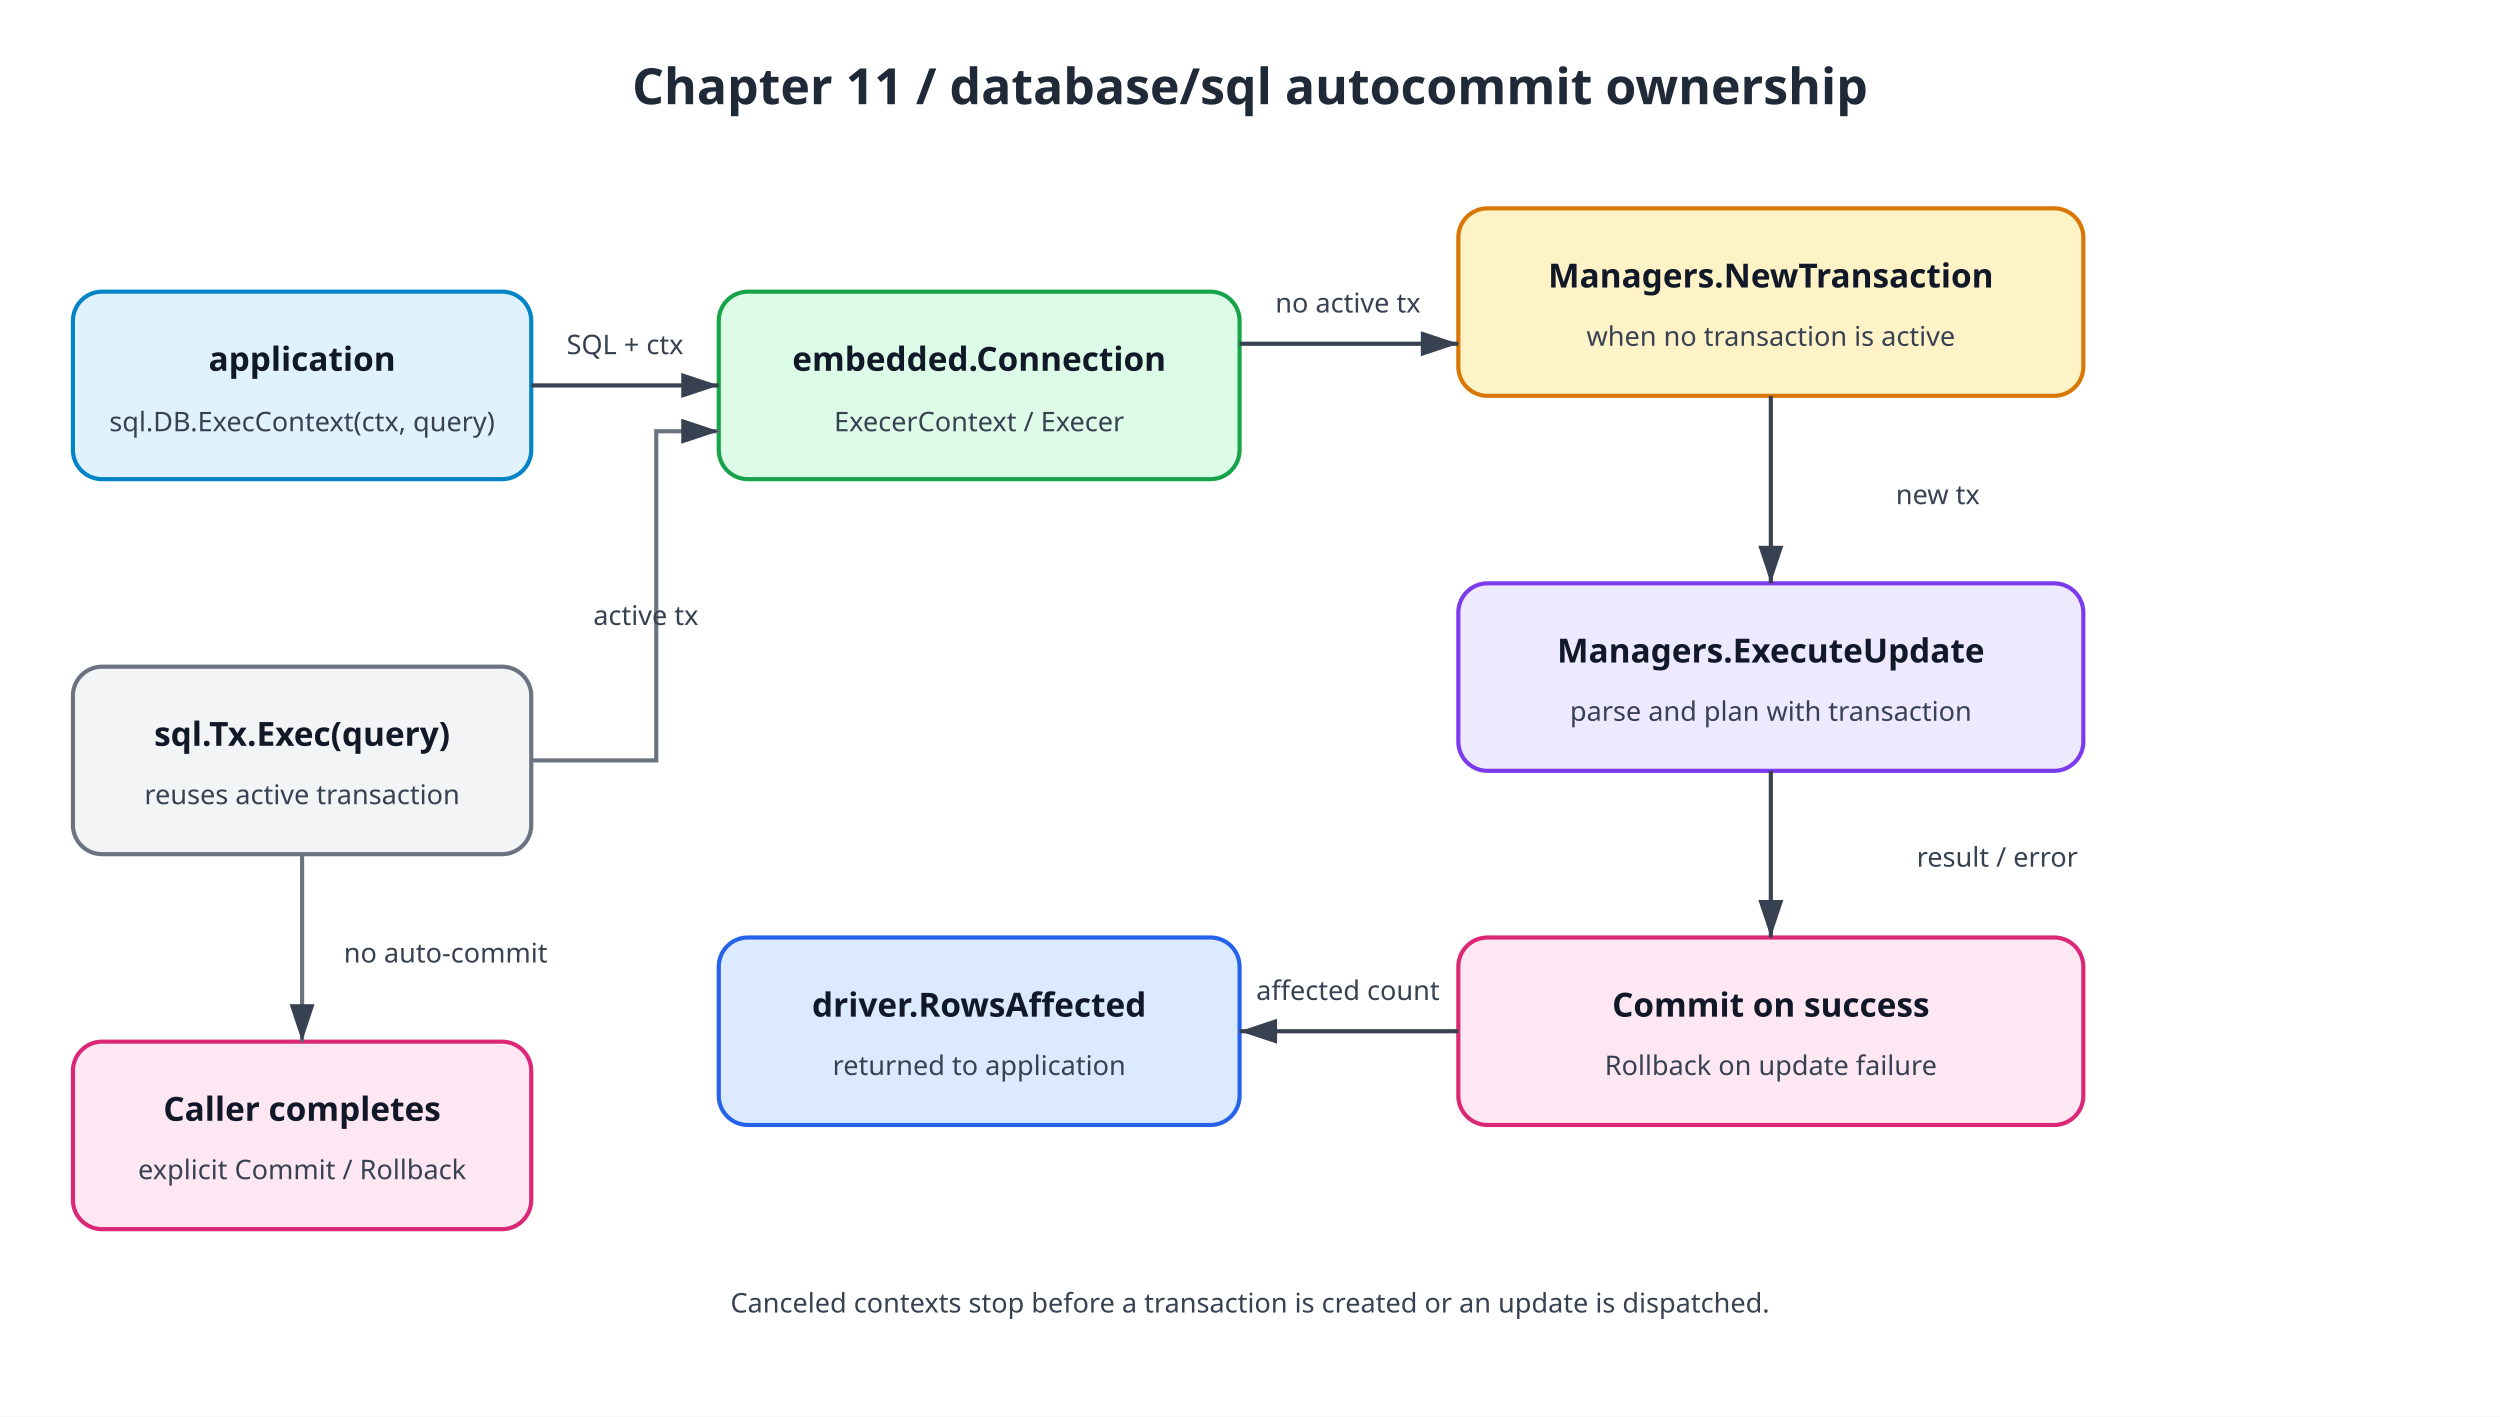
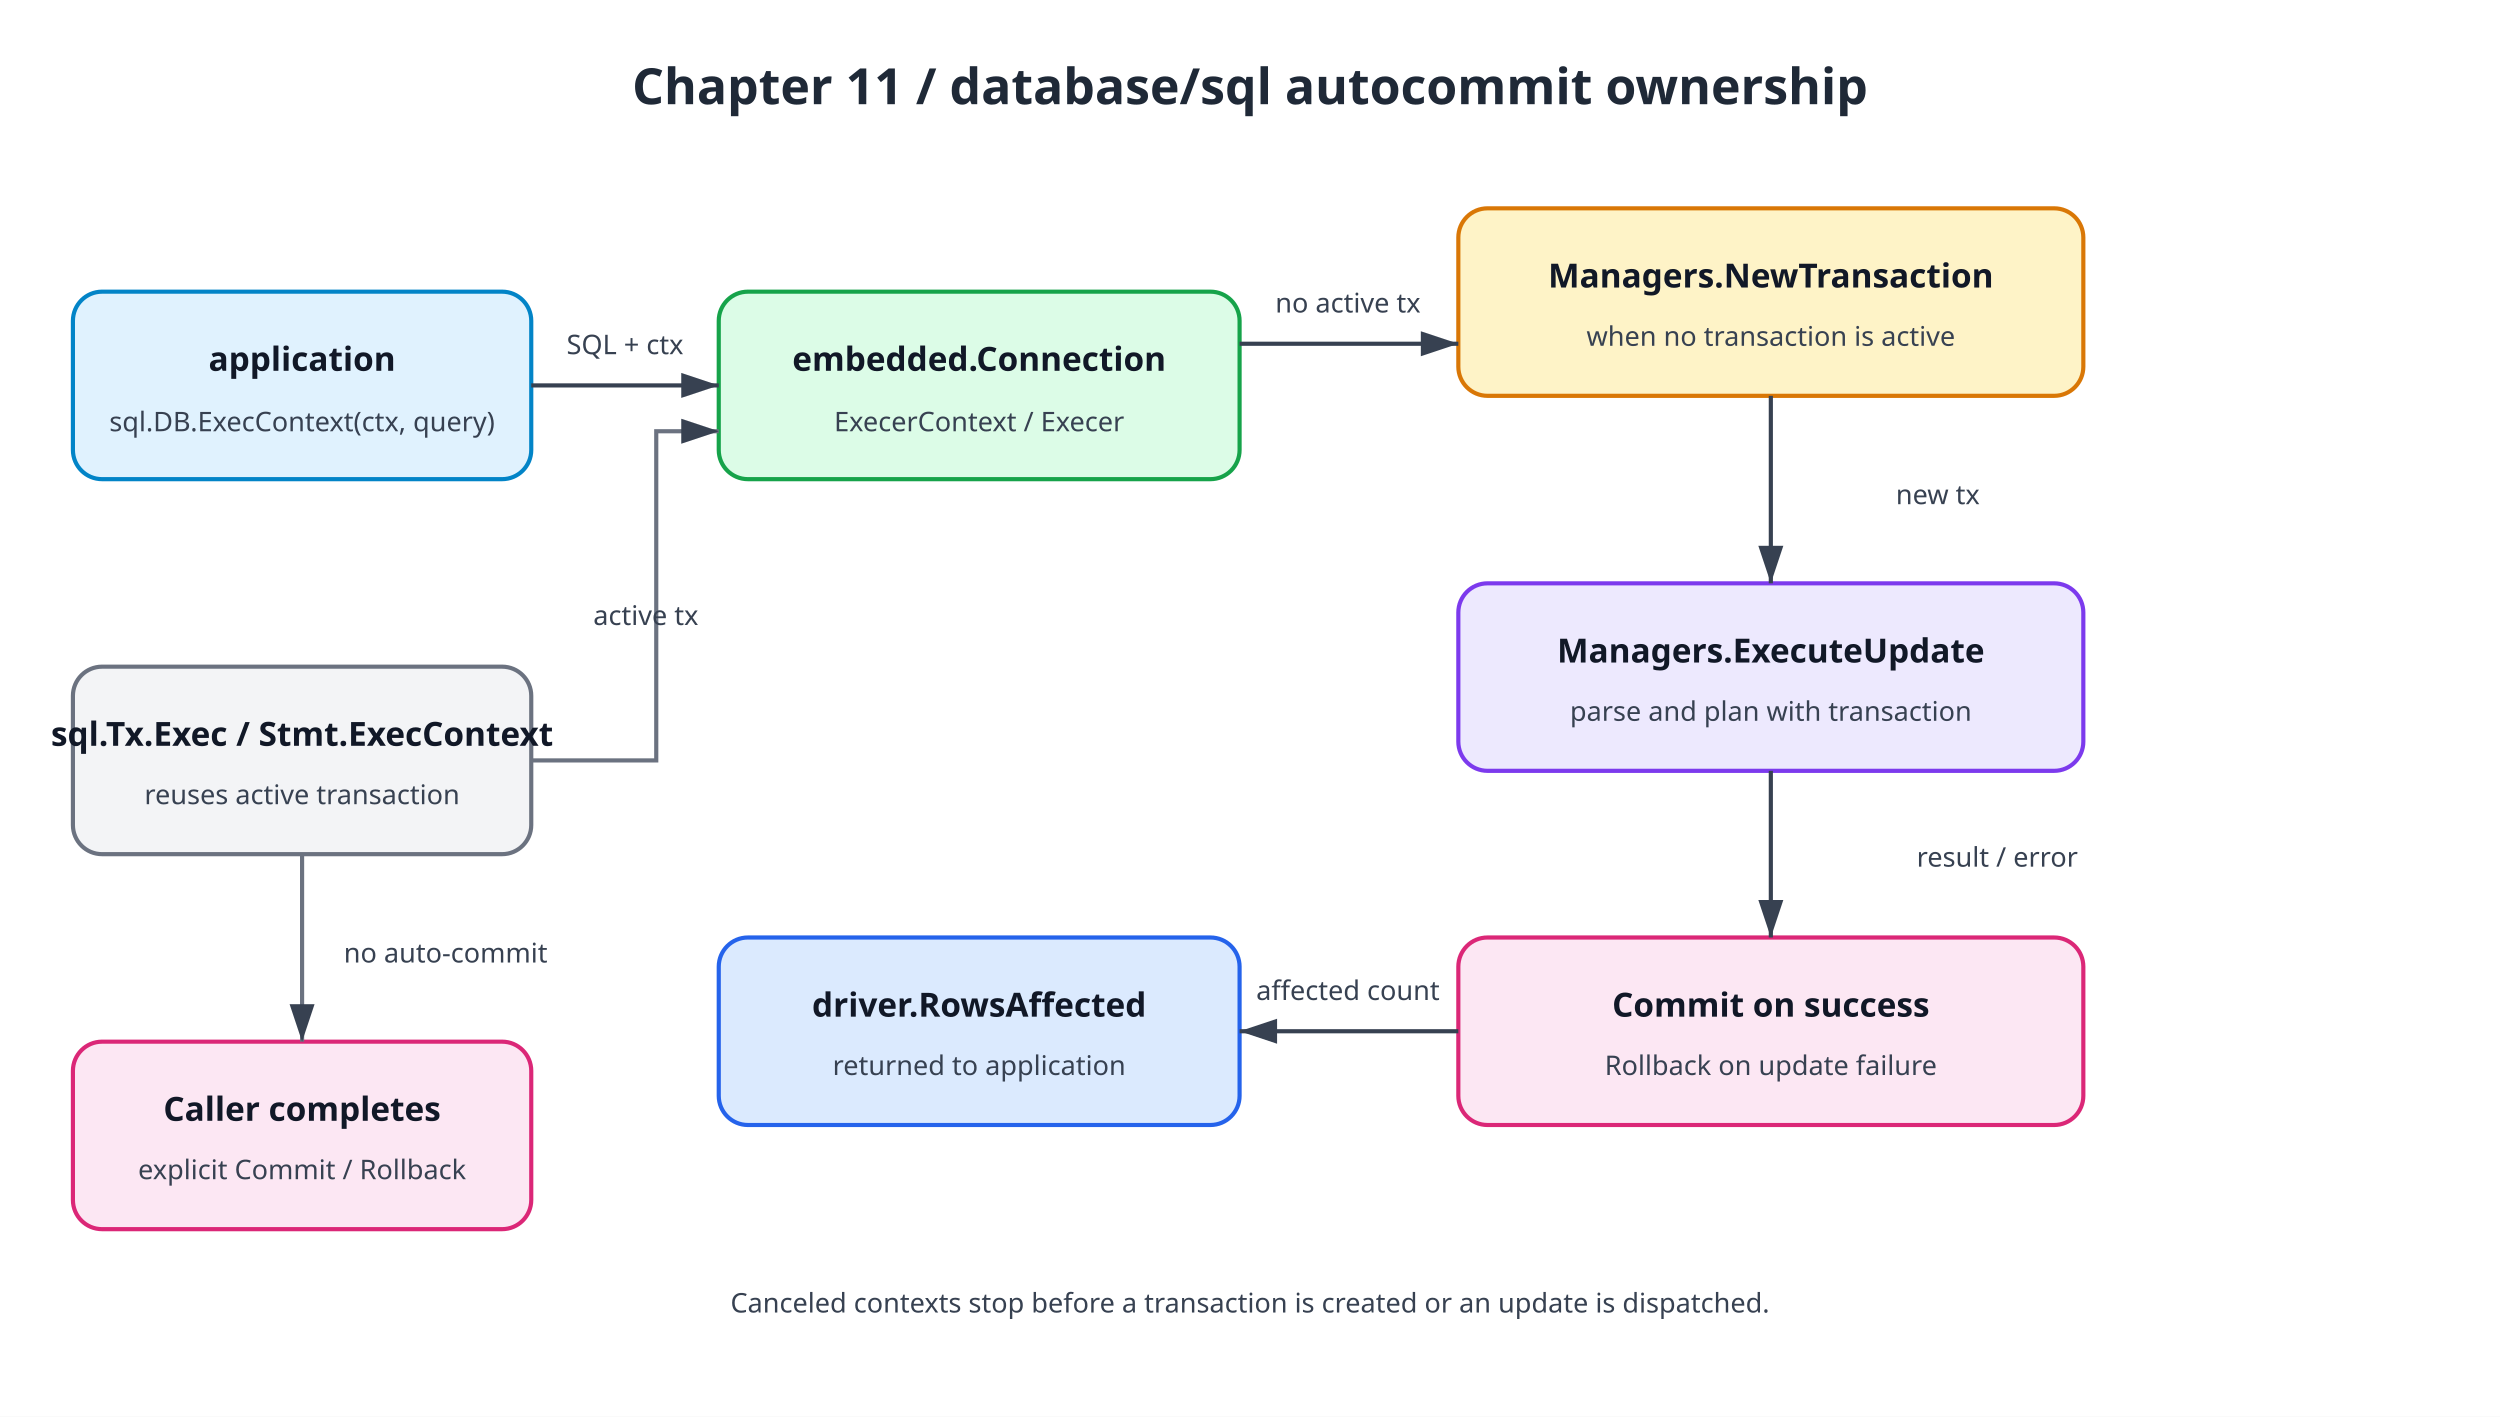
<svg xmlns="http://www.w3.org/2000/svg" width="1200" height="680" viewBox="0 0 1200 680" role="img" aria-labelledby="title description">
  <defs>
    <marker id="arrow" markerWidth="10" markerHeight="10" refX="9" refY="3" orient="auto" markerUnits="strokeWidth">
      <path d="M0,0 L0,6 L9,3 z" fill="#374151" />
    </marker>
    <style>.title{font:700 24px system-ui,sans-serif;fill:#1f2937}.label{font:700 16px system-ui,sans-serif;fill:#111827}.small{font:13px system-ui,sans-serif;fill:#374151}.box{stroke-width:2}.line{fill:none;stroke:#374151;stroke-width:2;marker-end:url(#arrow)}.muted{fill:none;stroke:#6b7280;stroke-width:2;marker-end:url(#arrow)}</style>
  </defs>
  <rect width="1200" height="680" fill="#fff" />
  <text class="title" x="600" y="50" text-anchor="middle">Chapter 11 / database/sql autocommit ownership</text>
  <rect class="box" x="35" y="140" width="220" height="90" rx="14" fill="#e0f2fe" stroke="#0284c7" />
  <text class="label" x="145" y="178" text-anchor="middle">application</text>
  <text class="small" x="145" y="207" text-anchor="middle">sql.DB.ExecContext(ctx, query)</text>
  <rect class="box" x="345" y="140" width="250" height="90" rx="14" fill="#dcfce7" stroke="#16a34a" />
  <text class="label" x="470" y="178" text-anchor="middle">embedded.Connection</text>
  <text class="small" x="470" y="207" text-anchor="middle">ExecerContext / Execer</text>
  <rect class="box" x="700" y="100" width="300" height="90" rx="14" fill="#fef3c7" stroke="#d97706" />
  <text class="label" x="850" y="138" text-anchor="middle">Managers.NewTransaction</text>
  <text class="small" x="850" y="166" text-anchor="middle">when no transaction is active</text>
  <rect class="box" x="700" y="280" width="300" height="90" rx="14" fill="#ede9fe" stroke="#7c3aed" />
  <text class="label" x="850" y="318" text-anchor="middle">Managers.ExecuteUpdate</text>
  <text class="small" x="850" y="346" text-anchor="middle">parse and plan with transaction</text>
  <rect class="box" x="700" y="450" width="300" height="90" rx="14" fill="#fce7f3" stroke="#db2777" />
  <text class="label" x="850" y="488" text-anchor="middle">Commit on success</text>
  <text class="small" x="850" y="516" text-anchor="middle">Rollback on update failure</text>
  <rect class="box" x="345" y="450" width="250" height="90" rx="14" fill="#dbeafe" stroke="#2563eb" />
  <text class="label" x="470" y="488" text-anchor="middle">driver.RowsAffected</text>
  <text class="small" x="470" y="516" text-anchor="middle">returned to application</text>
  <rect class="box" x="35" y="320" width="220" height="90" rx="14" fill="#f3f4f6" stroke="#6b7280" />
-   <text class="label" x="145" y="358" text-anchor="middle">sql.Tx.Exec(query)</text>
+   <text class="label" x="145" y="358" text-anchor="middle">sql.Tx.Exec / Stmt.ExecContext</text>
  <text class="small" x="145" y="386" text-anchor="middle">reuses active transaction</text>
  <rect class="box" x="35" y="500" width="220" height="90" rx="14" fill="#fce7f3" stroke="#db2777" />
  <text class="label" x="145" y="538" text-anchor="middle">Caller completes</text>
  <text class="small" x="145" y="566" text-anchor="middle">explicit Commit / Rollback</text>
  <path class="line" d="M255 185 H345" />
  <text class="small" x="300" y="170" text-anchor="middle">SQL + ctx</text>
  <path class="line" d="M595 165 H700" />
  <text class="small" x="647" y="150" text-anchor="middle">no active tx</text>
  <path class="line" d="M850 190 V280" />
  <text class="small" x="910" y="242">new tx</text>
  <path class="line" d="M850 370 V450" />
  <text class="small" x="920" y="416">result / error</text>
  <path class="line" d="M700 495 H595" />
  <text class="small" x="647" y="480" text-anchor="middle">affected count</text>
  <path class="muted" d="M255 365 H315 V207 H345" />
  <text class="small" x="310" y="300" text-anchor="middle">active tx</text>
  <path class="muted" d="M145 410 V500" />
  <text class="small" x="165" y="462">no auto-commit</text>
  <text class="small" x="600" y="630" text-anchor="middle">Canceled contexts stop before a transaction is created or an update is dispatched.</text>
</svg>
